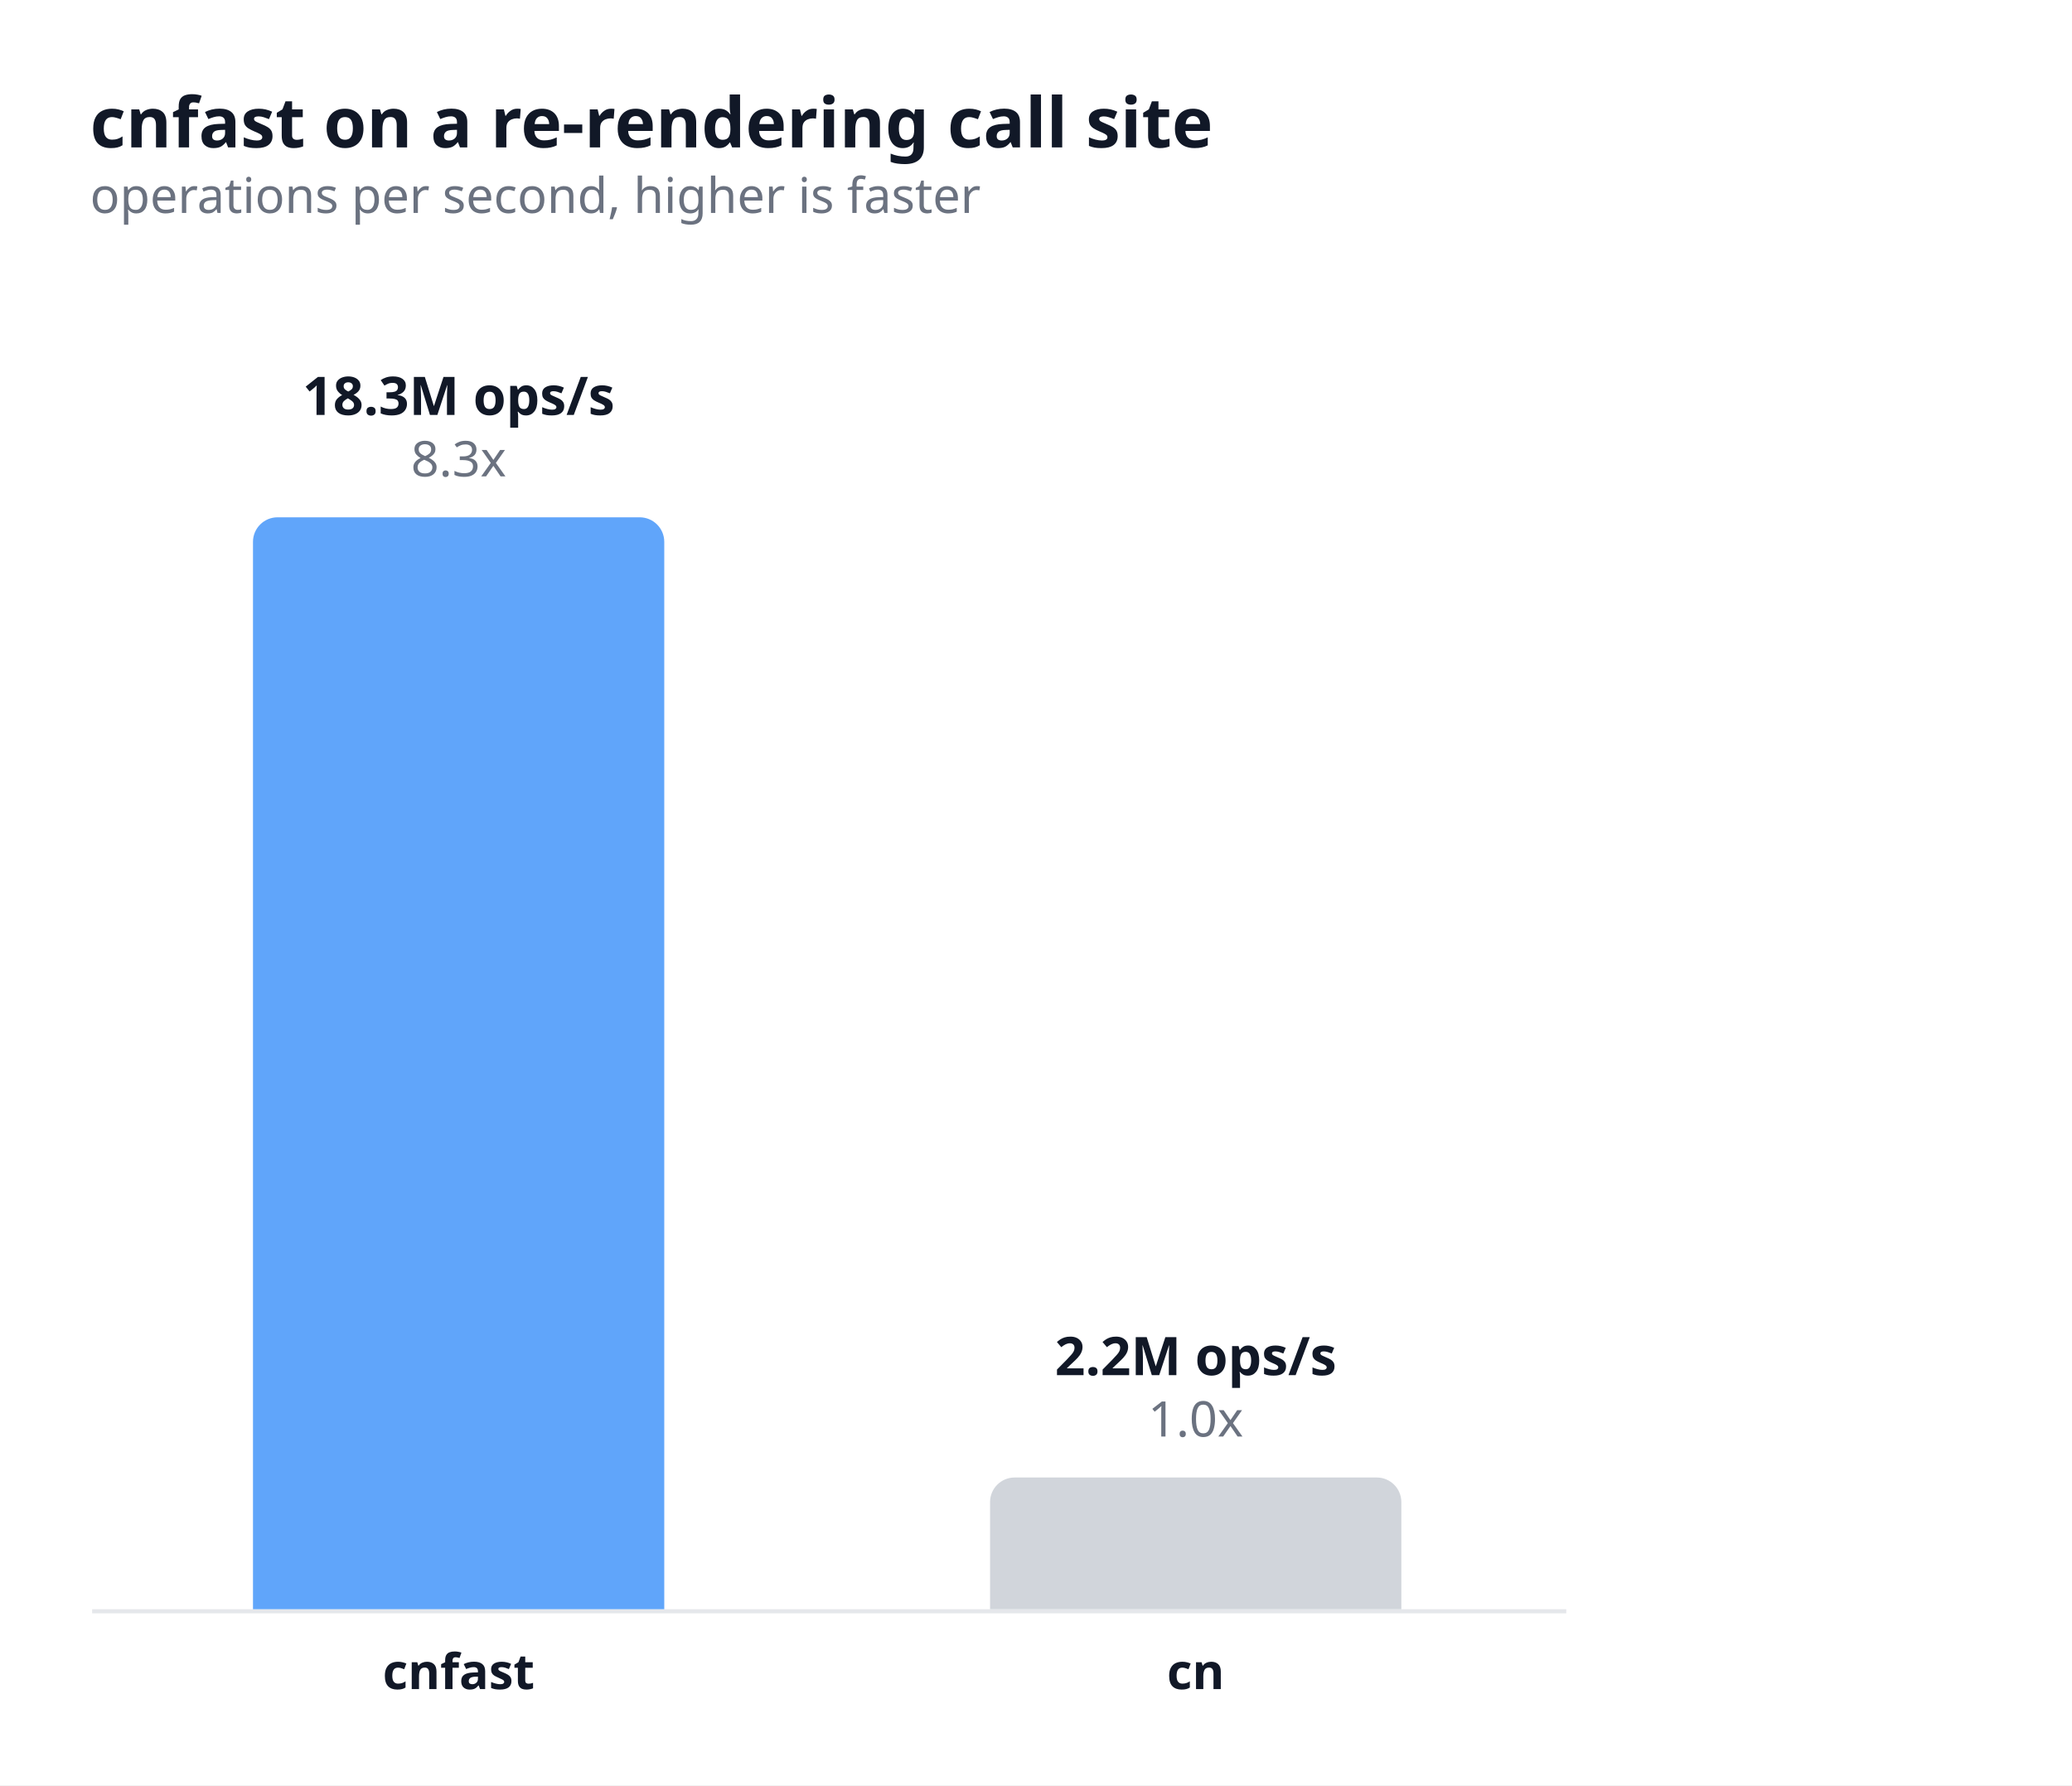
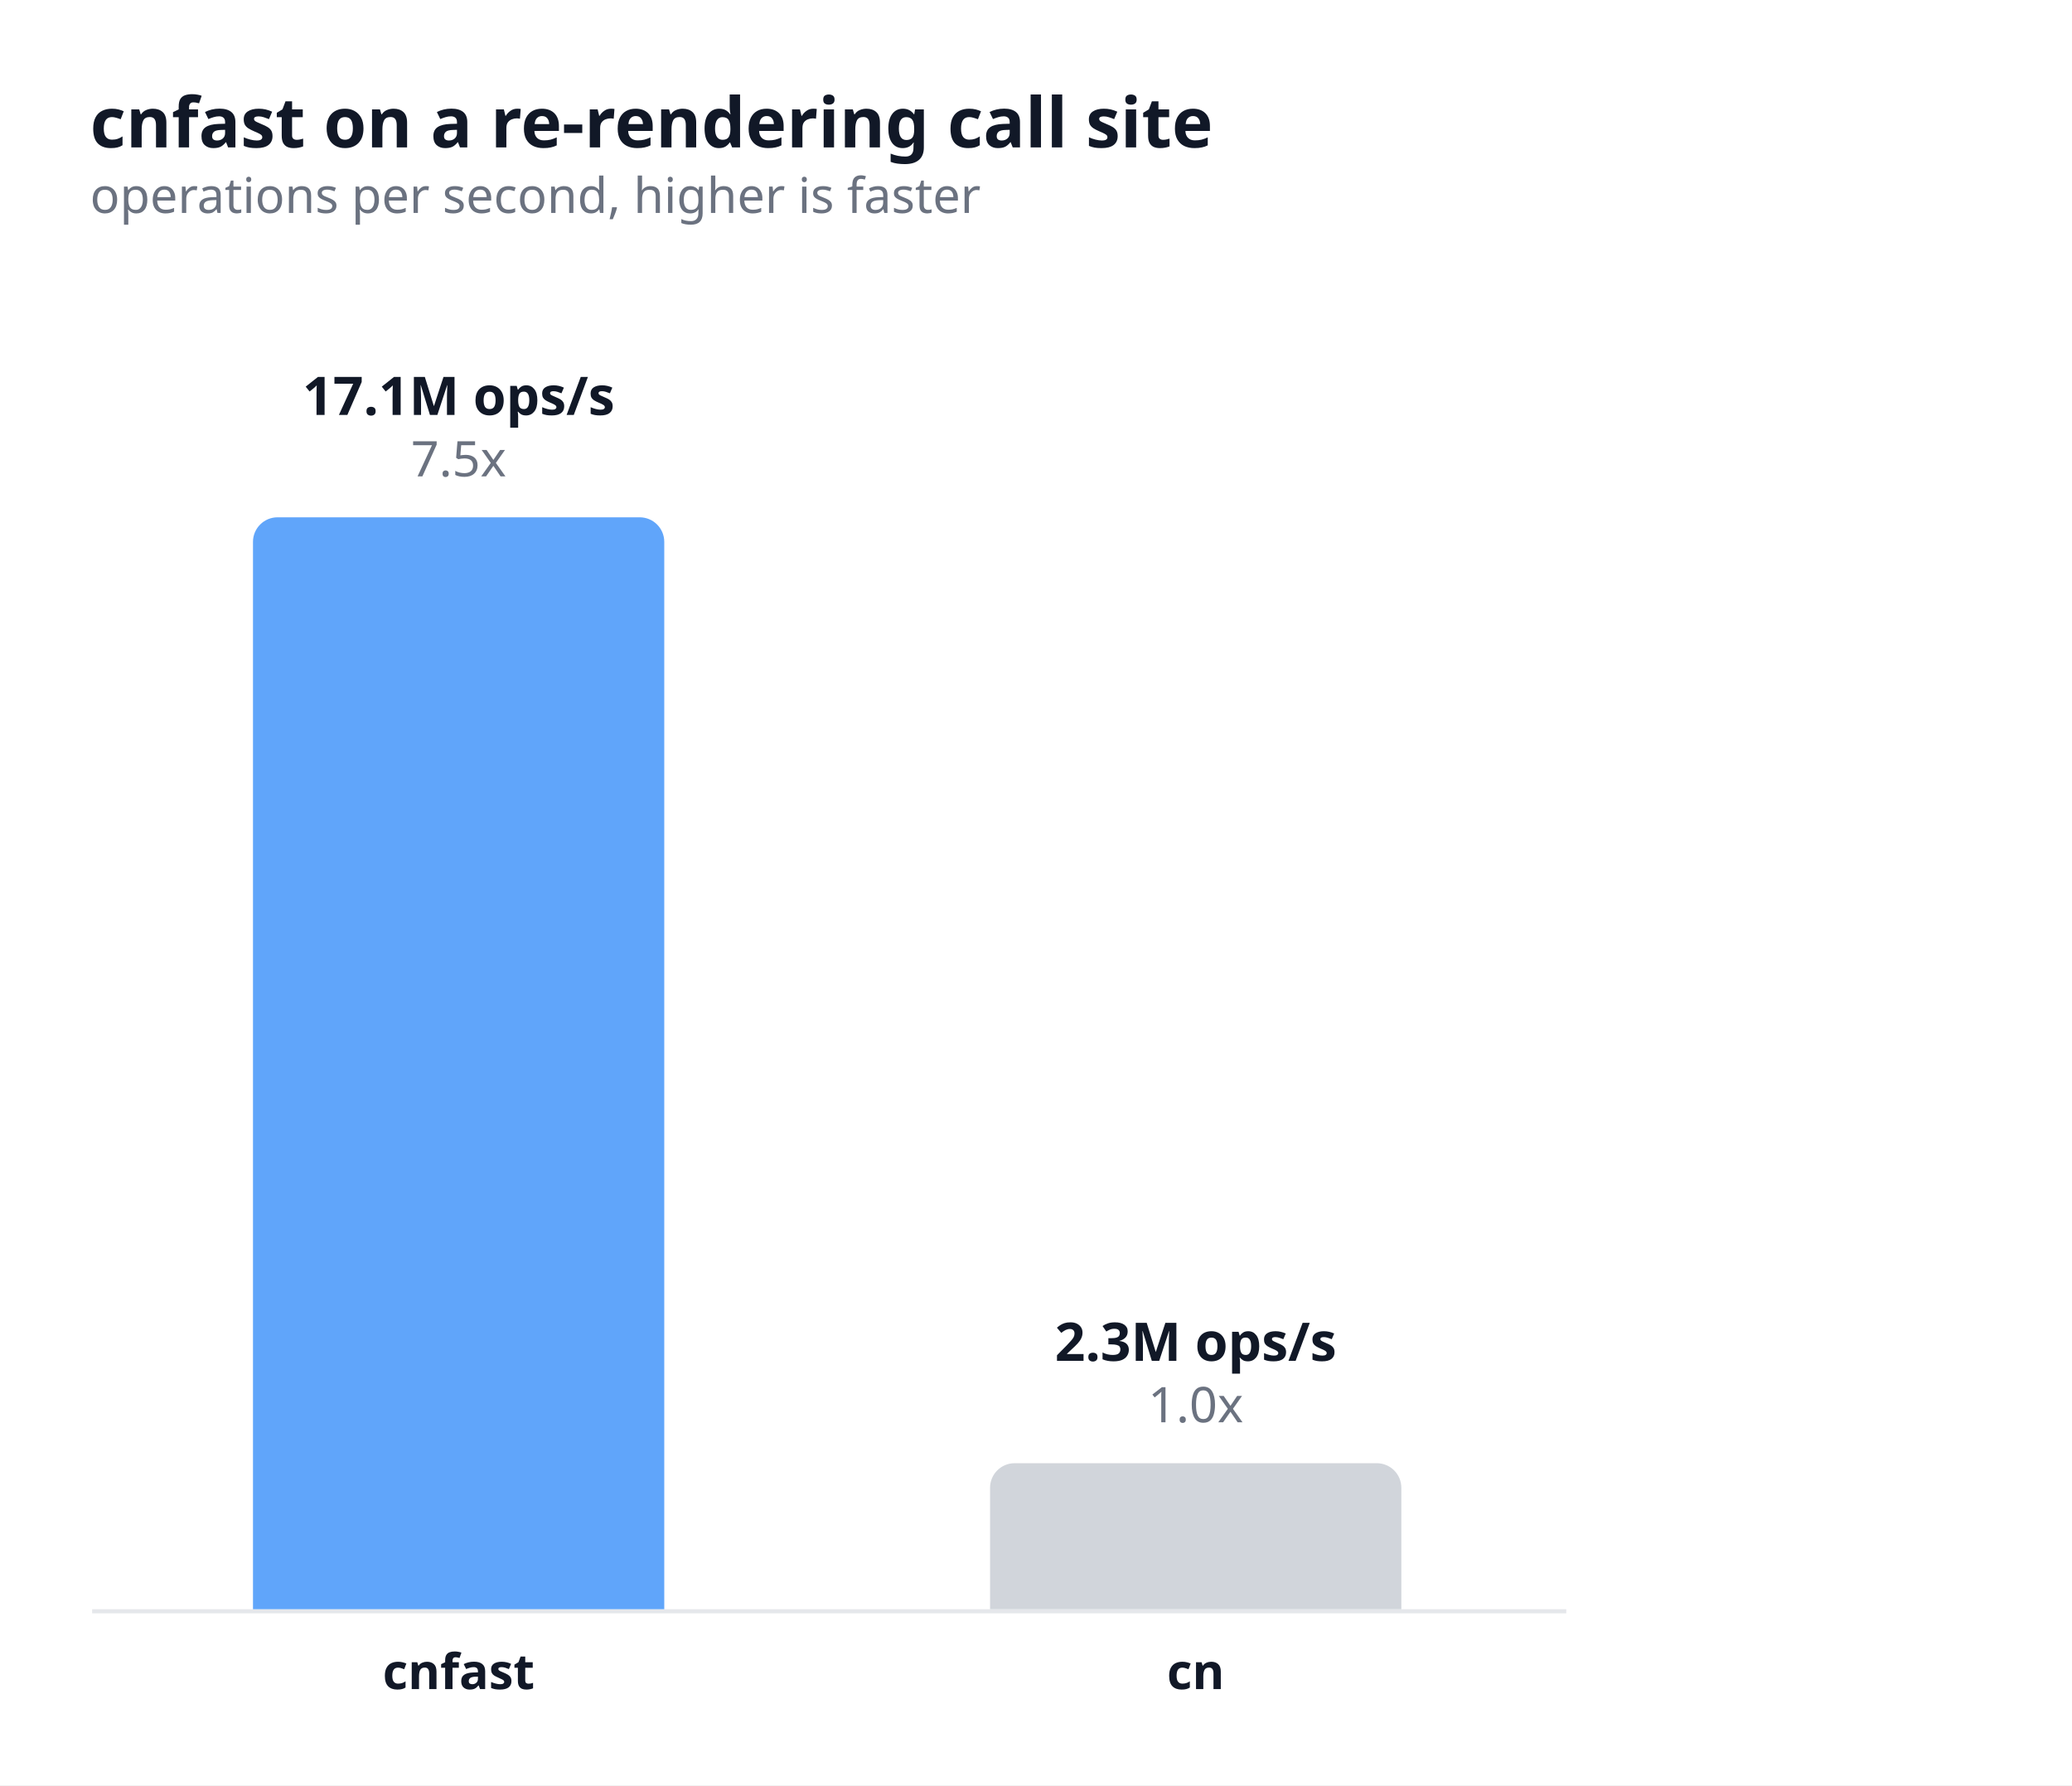
<svg xmlns="http://www.w3.org/2000/svg" version="1.1" class="marks" width="506" height="436" viewBox="0 0 506 436">
  <rect width="506" height="436" fill="#ffffff" />
  <g fill="none" stroke-miterlimit="10" transform="translate(22,73)">
    <g class="mark-group role-frame root" role="graphics-object" aria-roledescription="group mark container">
      <g transform="translate(0,0)">
        <path class="background" aria-hidden="true" d="M0,0h360v320h-360Z" />
        <g>
          <g class="mark-group role-axis" role="graphics-symbol" aria-roledescription="axis" aria-label="X-axis for a discrete scale with 2 values: cnfast, cn">
            <g transform="translate(0.5,320.5)">
              <path class="background" aria-hidden="true" d="M0,0h0v0h0Z" pointer-events="none" />
              <g>
                <g class="mark-text role-axis-label" pointer-events="none">
                  <text text-anchor="middle" transform="translate(89.5,19)" font-family="sans-serif" font-size="12px" font-weight="bold" fill="#111827" opacity="1">cnfast</text>
                  <text text-anchor="middle" transform="translate(269.5,19)" font-family="sans-serif" font-size="12px" font-weight="bold" fill="#111827" opacity="1">cn</text>
                </g>
                <g class="mark-rule role-axis-domain" pointer-events="none">
                  <line transform="translate(0,0)" x2="360" y2="0" stroke="#e5e7eb" stroke-width="1" opacity="1" />
                </g>
              </g>
              <path class="foreground" aria-hidden="true" d="" pointer-events="none" display="none" />
            </g>
          </g>
          <g class="mark-group role-scope" role="graphics-object" aria-roledescription="group mark container">
            <g transform="translate(39.78,53.33333)">
              <path class="background" aria-hidden="true" d="M6,0L94.44,0C97.751,0,100.44,2.689,100.44,6L100.44,266.667C100.44,266.667,100.44,266.667,100.44,266.667L0,266.667C0,266.667,0,266.667,0,266.667L0,6C0,2.689,2.689,0,6,0Z" />
              <g clip-path="url(#clip1)">
                <g class="mark-group role-scope" role="graphics-object" aria-roledescription="group mark container">
                  <g transform="translate(0,-53.33333)">
                    <path class="background" aria-hidden="true" d="M0,0h100.44v0h-100.44Z" />
                    <g>
                      <g class="mark-rect role-mark layer_0_marks" role="graphics-object" aria-roledescription="rect mark container">
-                         <path aria-label="form: cnfast; ops: 18273014.9376; color: #60a5fa" role="graphics-symbol" aria-roledescription="bar" d="M0,53.333h100.44v266.667h-100.44Z" fill="#60a5fa" />
+                         <path aria-label="form: cnfast; ops: 17092350.5008; color: #60a5fa" role="graphics-symbol" aria-roledescription="bar" d="M0,53.333h100.44v266.667h-100.44Z" fill="#60a5fa" />
                      </g>
                    </g>
                    <path class="foreground" aria-hidden="true" d="" display="none" />
                  </g>
                </g>
              </g>
              <path class="foreground" aria-hidden="true" d="" display="none" />
            </g>
-             <g transform="translate(219.78,287.8319)">
-               <path class="background" aria-hidden="true" d="M6,0L94.44,0C97.751,0,100.44,2.689,100.44,6L100.44,32.168C100.44,32.168,100.44,32.168,100.44,32.168L0,32.168C0,32.168,0,32.168,0,32.168L0,6C0,2.689,2.689,0,6,0Z" />
+             <g transform="translate(219.78,284.3396)">
+               <path class="background" aria-hidden="true" d="M6,0L94.44,0C97.751,0,100.44,2.689,100.44,6L100.44,35.66C100.44,35.66,100.44,35.66,100.44,35.66L0,35.66C0,35.66,0,35.66,0,35.66L0,6C0,2.689,2.689,0,6,0Z" />
              <g clip-path="url(#clip2)">
                <g class="mark-group role-scope" role="graphics-object" aria-roledescription="group mark container">
-                   <g transform="translate(0,-287.8319)">
+                   <g transform="translate(0,-284.3396)">
                    <path class="background" aria-hidden="true" d="M0,0h100.44v0h-100.44Z" />
                    <g>
                      <g class="mark-rect role-mark layer_0_marks" role="graphics-object" aria-roledescription="rect mark container">
-                         <path aria-label="form: cn; ops: 2204278.78566; color: #d1d5db" role="graphics-symbol" aria-roledescription="bar" d="M0,287.832h100.44v32.168h-100.44Z" fill="#d1d5db" />
+                         <path aria-label="form: cn; ops: 2285697.6648; color: #d1d5db" role="graphics-symbol" aria-roledescription="bar" d="M0,284.34h100.44v35.66h-100.44Z" fill="#d1d5db" />
                      </g>
                    </g>
                    <path class="foreground" aria-hidden="true" d="" display="none" />
                  </g>
                </g>
              </g>
              <path class="foreground" aria-hidden="true" d="" display="none" />
            </g>
          </g>
          <g class="mark-text role-mark layer_1_marks" role="graphics-object" aria-roledescription="text mark container">
-             <text aria-label="form: cnfast; ops: 18273014.9376; opsLabel: 18.3M ops/s" role="graphics-symbol" aria-roledescription="text mark" text-anchor="middle" transform="translate(90,28.33333)" font-family="sans-serif" font-size="13px" font-weight="bold" fill="#111827">18.3M ops/s</text>
-             <text aria-label="form: cn; ops: 2204278.78566; opsLabel: 2.2M ops/s" role="graphics-symbol" aria-roledescription="text mark" text-anchor="middle" transform="translate(270,262.8319)" font-family="sans-serif" font-size="13px" font-weight="bold" fill="#111827">2.2M ops/s</text>
+             <text aria-label="form: cnfast; ops: 17092350.5008; opsLabel: 17.1M ops/s" role="graphics-symbol" aria-roledescription="text mark" text-anchor="middle" transform="translate(90,28.33333)" font-family="sans-serif" font-size="13px" font-weight="bold" fill="#111827">17.1M ops/s</text>
+             <text aria-label="form: cn; ops: 2285697.6648; opsLabel: 2.3M ops/s" role="graphics-symbol" aria-roledescription="text mark" text-anchor="middle" transform="translate(270,259.3396)" font-family="sans-serif" font-size="13px" font-weight="bold" fill="#111827">2.3M ops/s</text>
          </g>
          <g class="mark-text role-mark layer_2_marks" role="graphics-object" aria-roledescription="text mark container">
-             <text aria-label="form: cnfast; ops: 18273014.9376; speedupLabel: 8.3x" role="graphics-symbol" aria-roledescription="text mark" text-anchor="middle" transform="translate(90,43.33333)" font-family="sans-serif" font-size="12px" fill="#6b7280">8.3x</text>
-             <text aria-label="form: cn; ops: 2204278.78566; speedupLabel: 1.0x" role="graphics-symbol" aria-roledescription="text mark" text-anchor="middle" transform="translate(270,277.8319)" font-family="sans-serif" font-size="12px" fill="#6b7280">1.0x</text>
+             <text aria-label="form: cnfast; ops: 17092350.5008; speedupLabel: 7.5x" role="graphics-symbol" aria-roledescription="text mark" text-anchor="middle" transform="translate(90,43.33333)" font-family="sans-serif" font-size="12px" fill="#6b7280">7.5x</text>
+             <text aria-label="form: cn; ops: 2285697.6648; speedupLabel: 1.0x" role="graphics-symbol" aria-roledescription="text mark" text-anchor="middle" transform="translate(270,274.3396)" font-family="sans-serif" font-size="12px" fill="#6b7280">1.0x</text>
          </g>
          <g class="mark-group role-title">
            <g transform="translate(0,-50)">
              <path class="background" aria-hidden="true" d="M0,0h0v0h0Z" pointer-events="none" />
              <g>
                <g class="mark-text role-title-text" role="graphics-symbol" aria-roledescription="title" aria-label="Title text 'cnfast on a re-rendering call site'" pointer-events="none">
                  <text text-anchor="start" transform="translate(0,13)" font-family="sans-serif" font-size="17px" font-weight="bold" fill="#111827" opacity="1">cnfast on a re-rendering call site</text>
                </g>
                <g class="mark-text role-title-subtitle" role="graphics-symbol" aria-roledescription="subtitle" aria-label="Subtitle text 'operations per second, higher is faster'" pointer-events="none">
                  <text text-anchor="start" transform="translate(0,29)" font-family="sans-serif" font-size="12px" fill="#6b7280" opacity="1">operations per second, higher is faster</text>
                </g>
              </g>
              <path class="foreground" aria-hidden="true" d="" pointer-events="none" display="none" />
            </g>
          </g>
        </g>
        <path class="foreground" aria-hidden="true" d="" display="none" />
      </g>
    </g>
  </g>
  <defs>
    <clipPath id="clip1">
      <path d="M6,0L94.44,0C97.751,0,100.44,2.689,100.44,6L100.44,266.667C100.44,266.667,100.44,266.667,100.44,266.667L0,266.667C0,266.667,0,266.667,0,266.667L0,6C0,2.689,2.689,0,6,0Z" />
    </clipPath>
    <clipPath id="clip2">
-       <path d="M6,0L94.44,0C97.751,0,100.44,2.689,100.44,6L100.44,32.168C100.44,32.168,100.44,32.168,100.44,32.168L0,32.168C0,32.168,0,32.168,0,32.168L0,6C0,2.689,2.689,0,6,0Z" />
+       <path d="M6,0L94.44,0C97.751,0,100.44,2.689,100.44,6L100.44,35.66C100.44,35.66,100.44,35.66,100.44,35.66L0,35.66C0,35.66,0,35.66,0,35.66L0,6C0,2.689,2.689,0,6,0Z" />
    </clipPath>
  </defs>
</svg>
